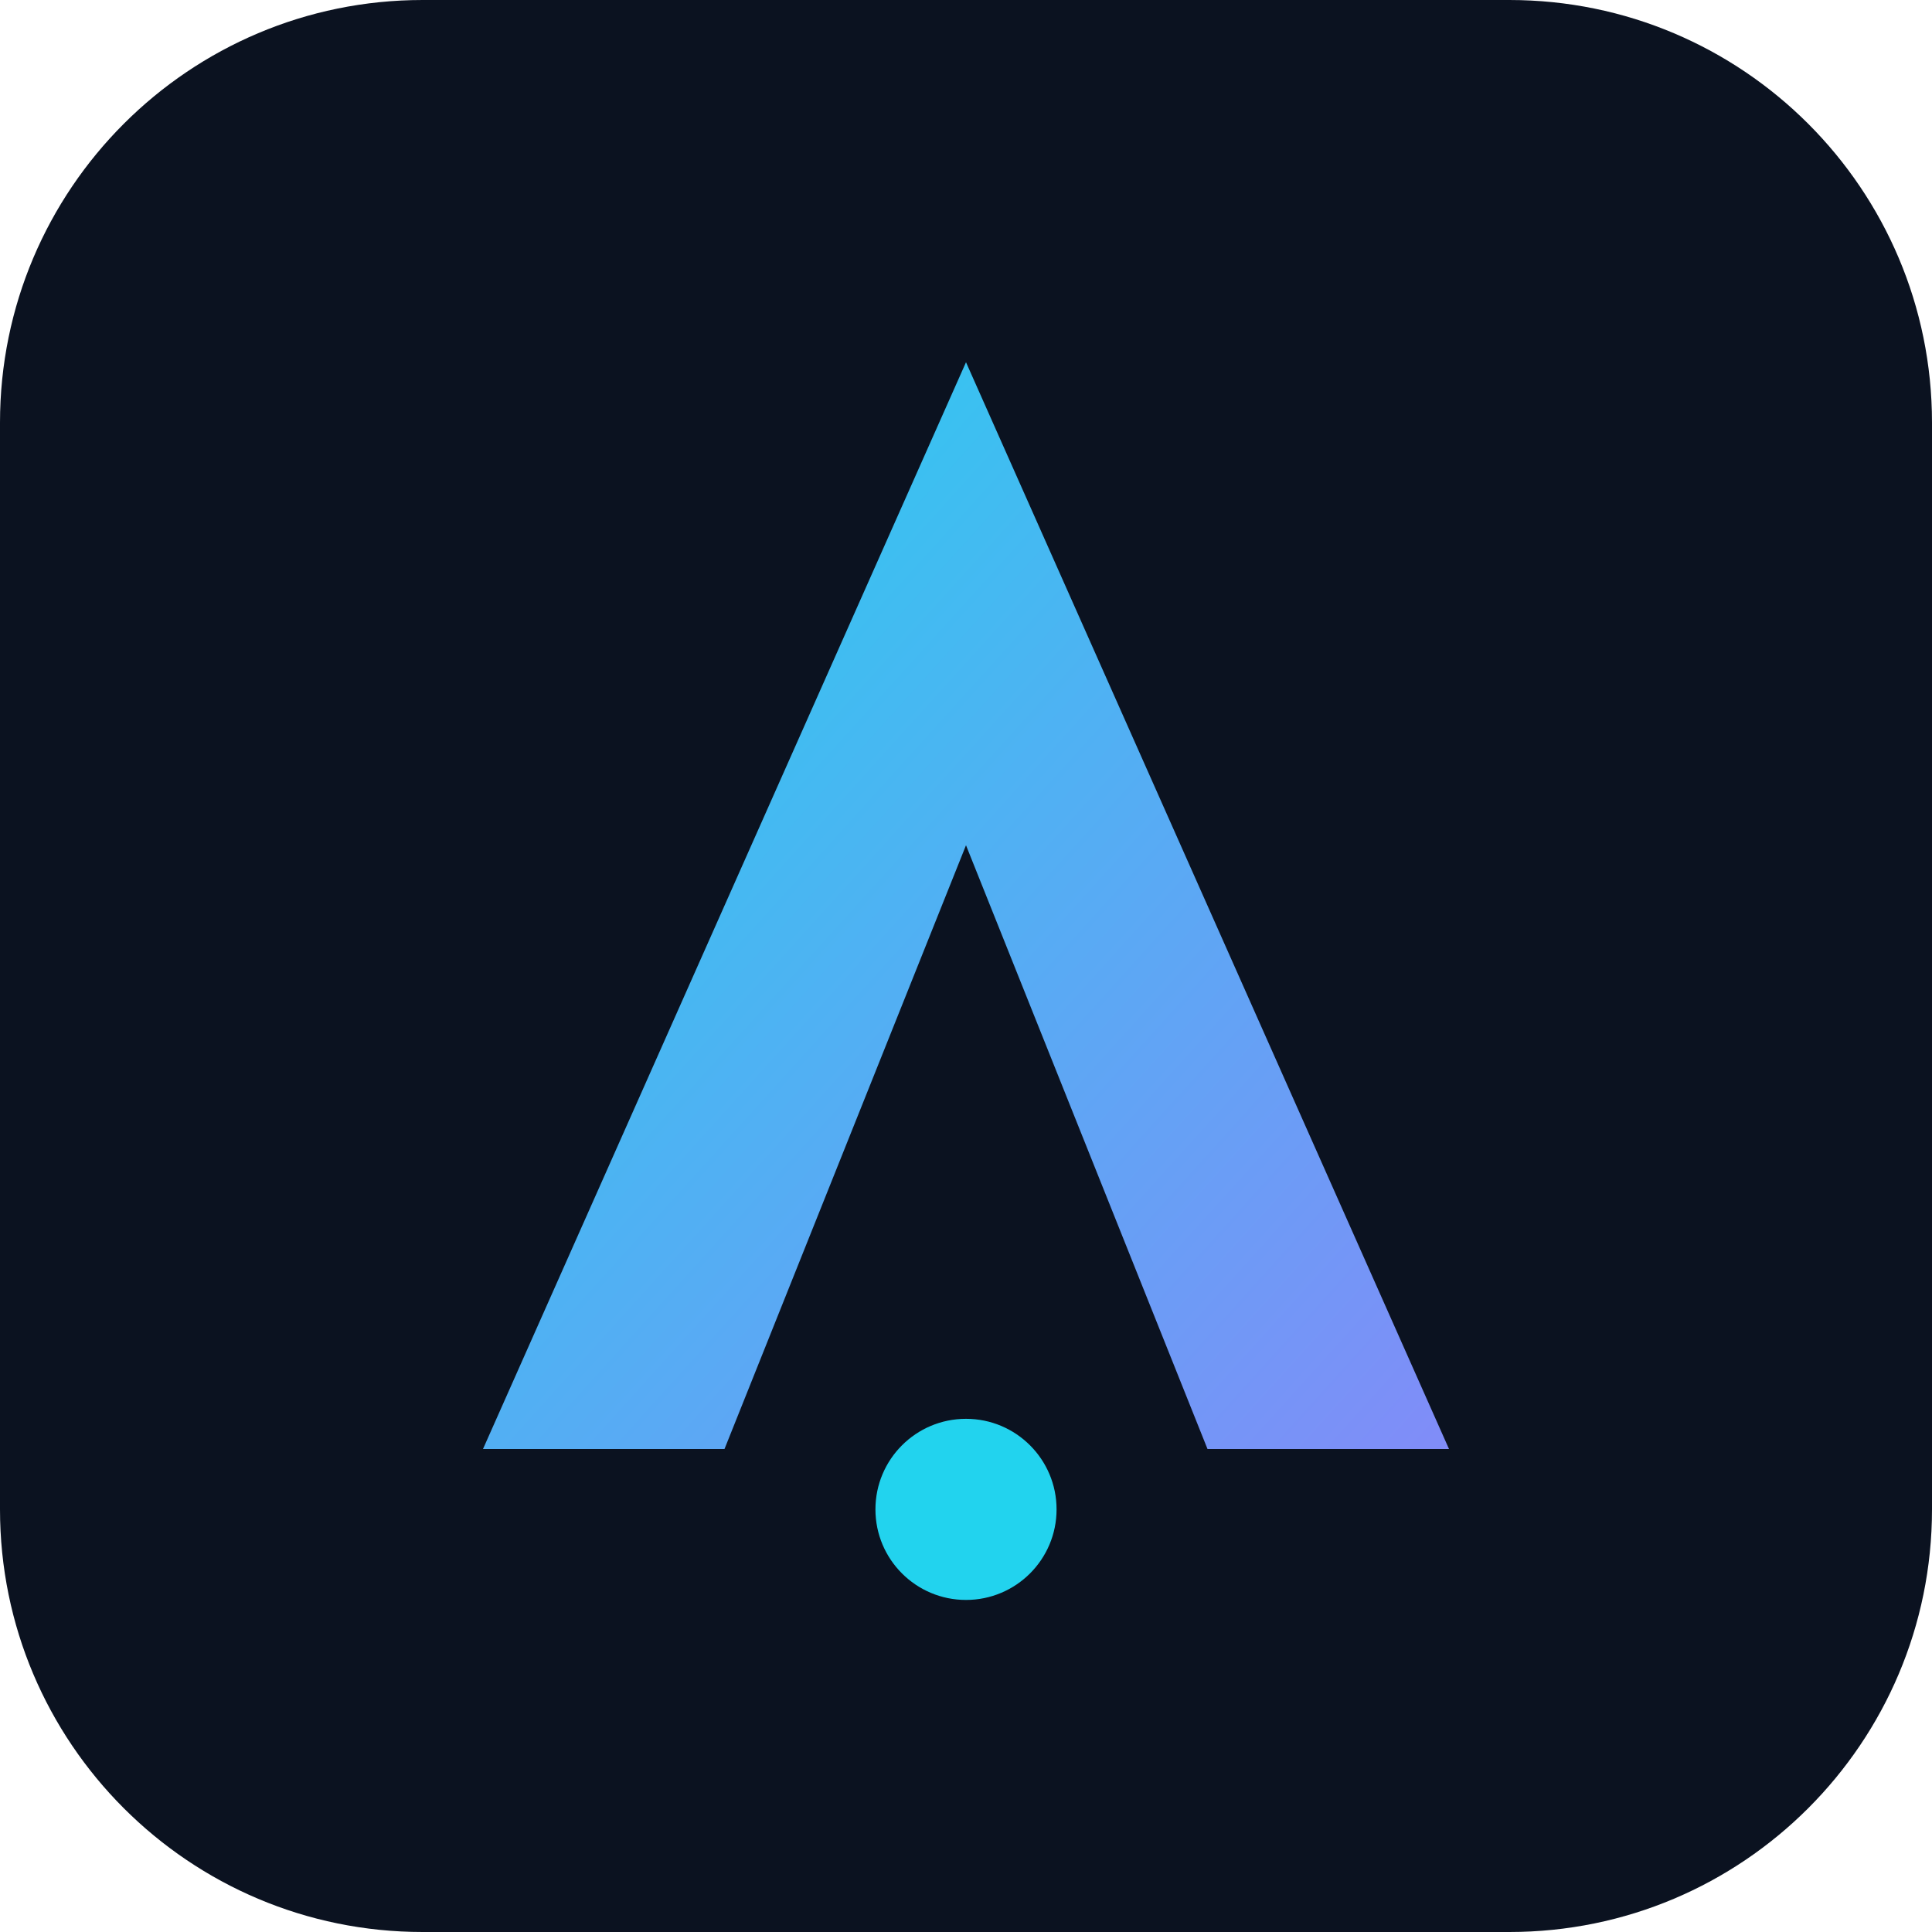
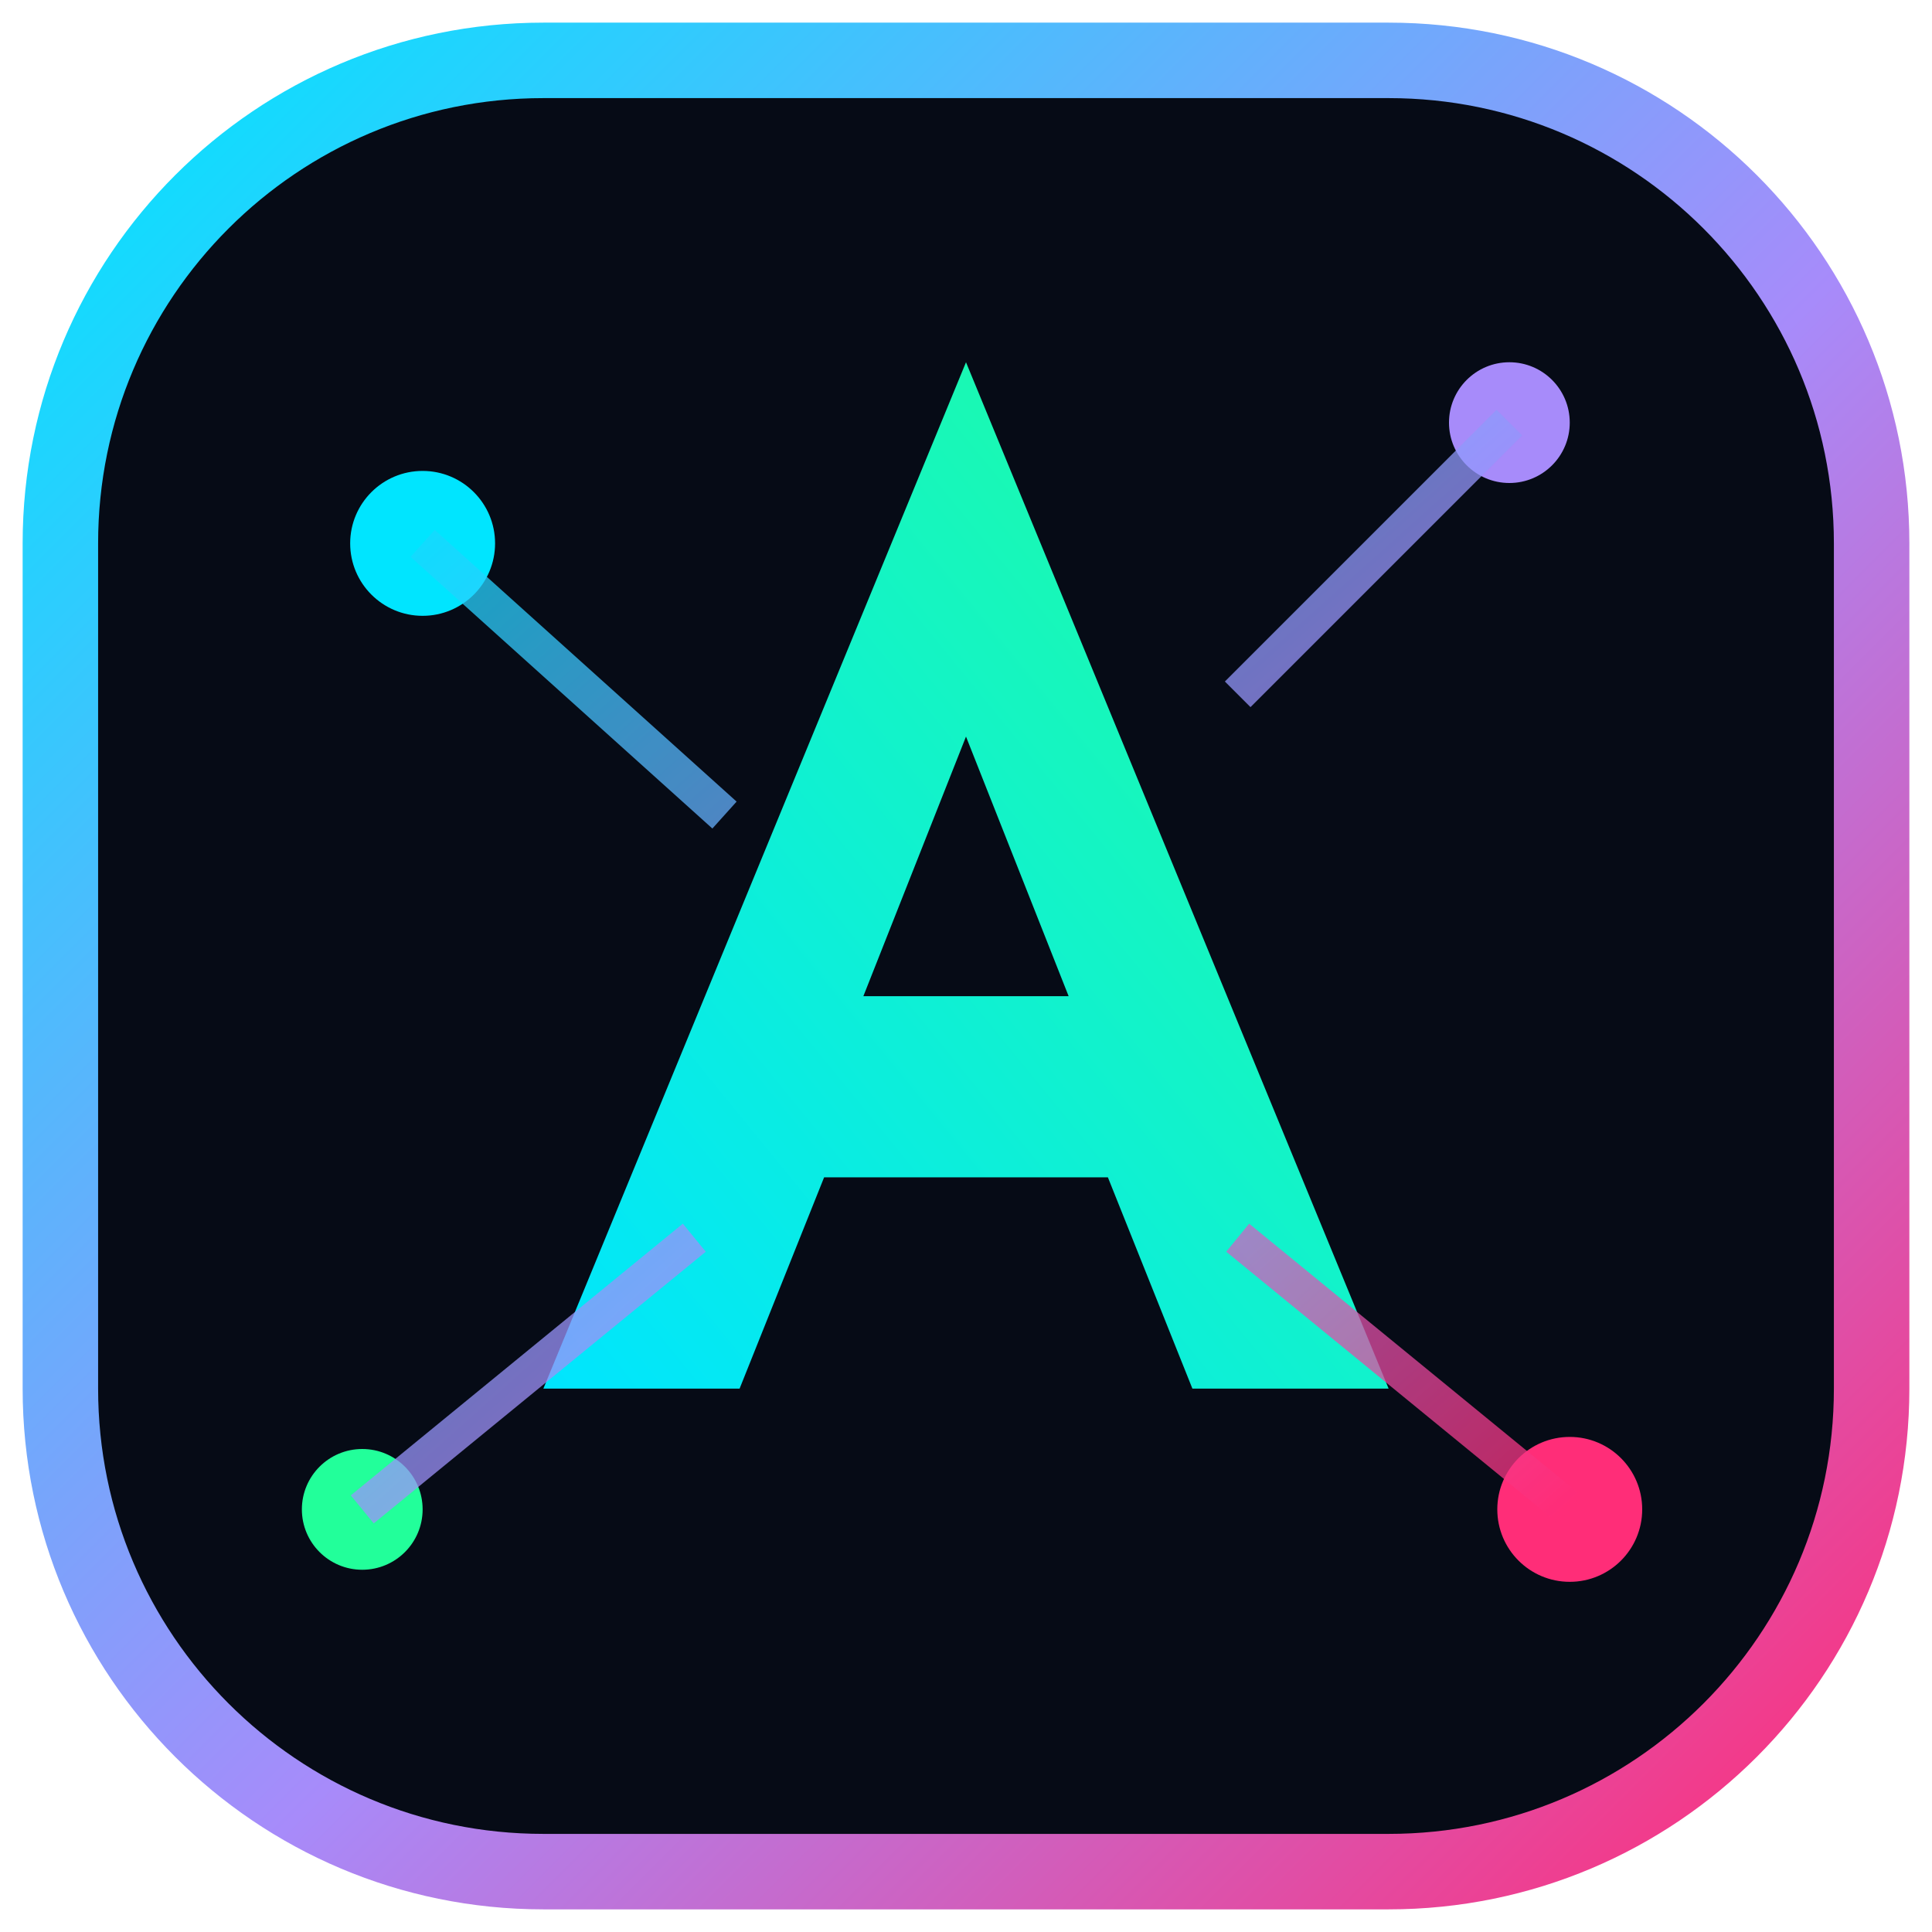
<svg xmlns="http://www.w3.org/2000/svg" viewBox="0 0 64 64">
  <defs>
-     <linearGradient id="g" x1="0" y1="0" x2="1" y2="1">
-       <stop offset="0" stop-color="#22d3ee" />
-       <stop offset="1" stop-color="#818cf8" />
+     <linearGradient id="g1" x1="0" y1="0" x2="1" y2="1">
+       <stop offset="0" stop-color="#00e5ff" />
+       <stop offset="0.55" stop-color="#a78bfa" />
+       <stop offset="1" stop-color="#ff2d78" />
+     </linearGradient>
+     <linearGradient id="g2" x1="0" y1="1" x2="1" y2="0">
+       <stop offset="0" stop-color="#00e5ff" />
+       <stop offset="1" stop-color="#22ff9a" />
    </linearGradient>
  </defs>
-   <rect width="64" height="64" rx="14" fill="#0b1220" />
-   <path d="M32 12 16 48h8l8-20 8 20h8L32 12z" fill="url(#g)" />
-   <circle cx="32" cy="50" r="3" fill="#22d3ee" />
+   <rect x="2" y="2" width="60" height="60" rx="16" fill="#060b16" />
+   <rect x="2" y="2" width="60" height="60" rx="16" fill="none" stroke="url(#g1)" stroke-width="2.5" />
+   <path d="M32 12 18 46h6.5l2.8-7h9.4l2.8 7H46L32 12Zm0 12.4 3.4 8.6h-6.8l3.4-8.6Z" fill="url(#g2)" />
+   <circle cx="14" cy="18" r="2.4" fill="#00e5ff" />
+   <circle cx="50" cy="14" r="2" fill="#a78bfa" />
+   <circle cx="52" cy="50" r="2.4" fill="#ff2d78" />
+   <circle cx="12" cy="50" r="2" fill="#22ff9a" />
+   <path d="M14 18 24 27M50 14l-9 9M52 50 41 41M12 50l11-9" stroke="url(#g1)" stroke-width="1.2" opacity="0.75" />
</svg>
